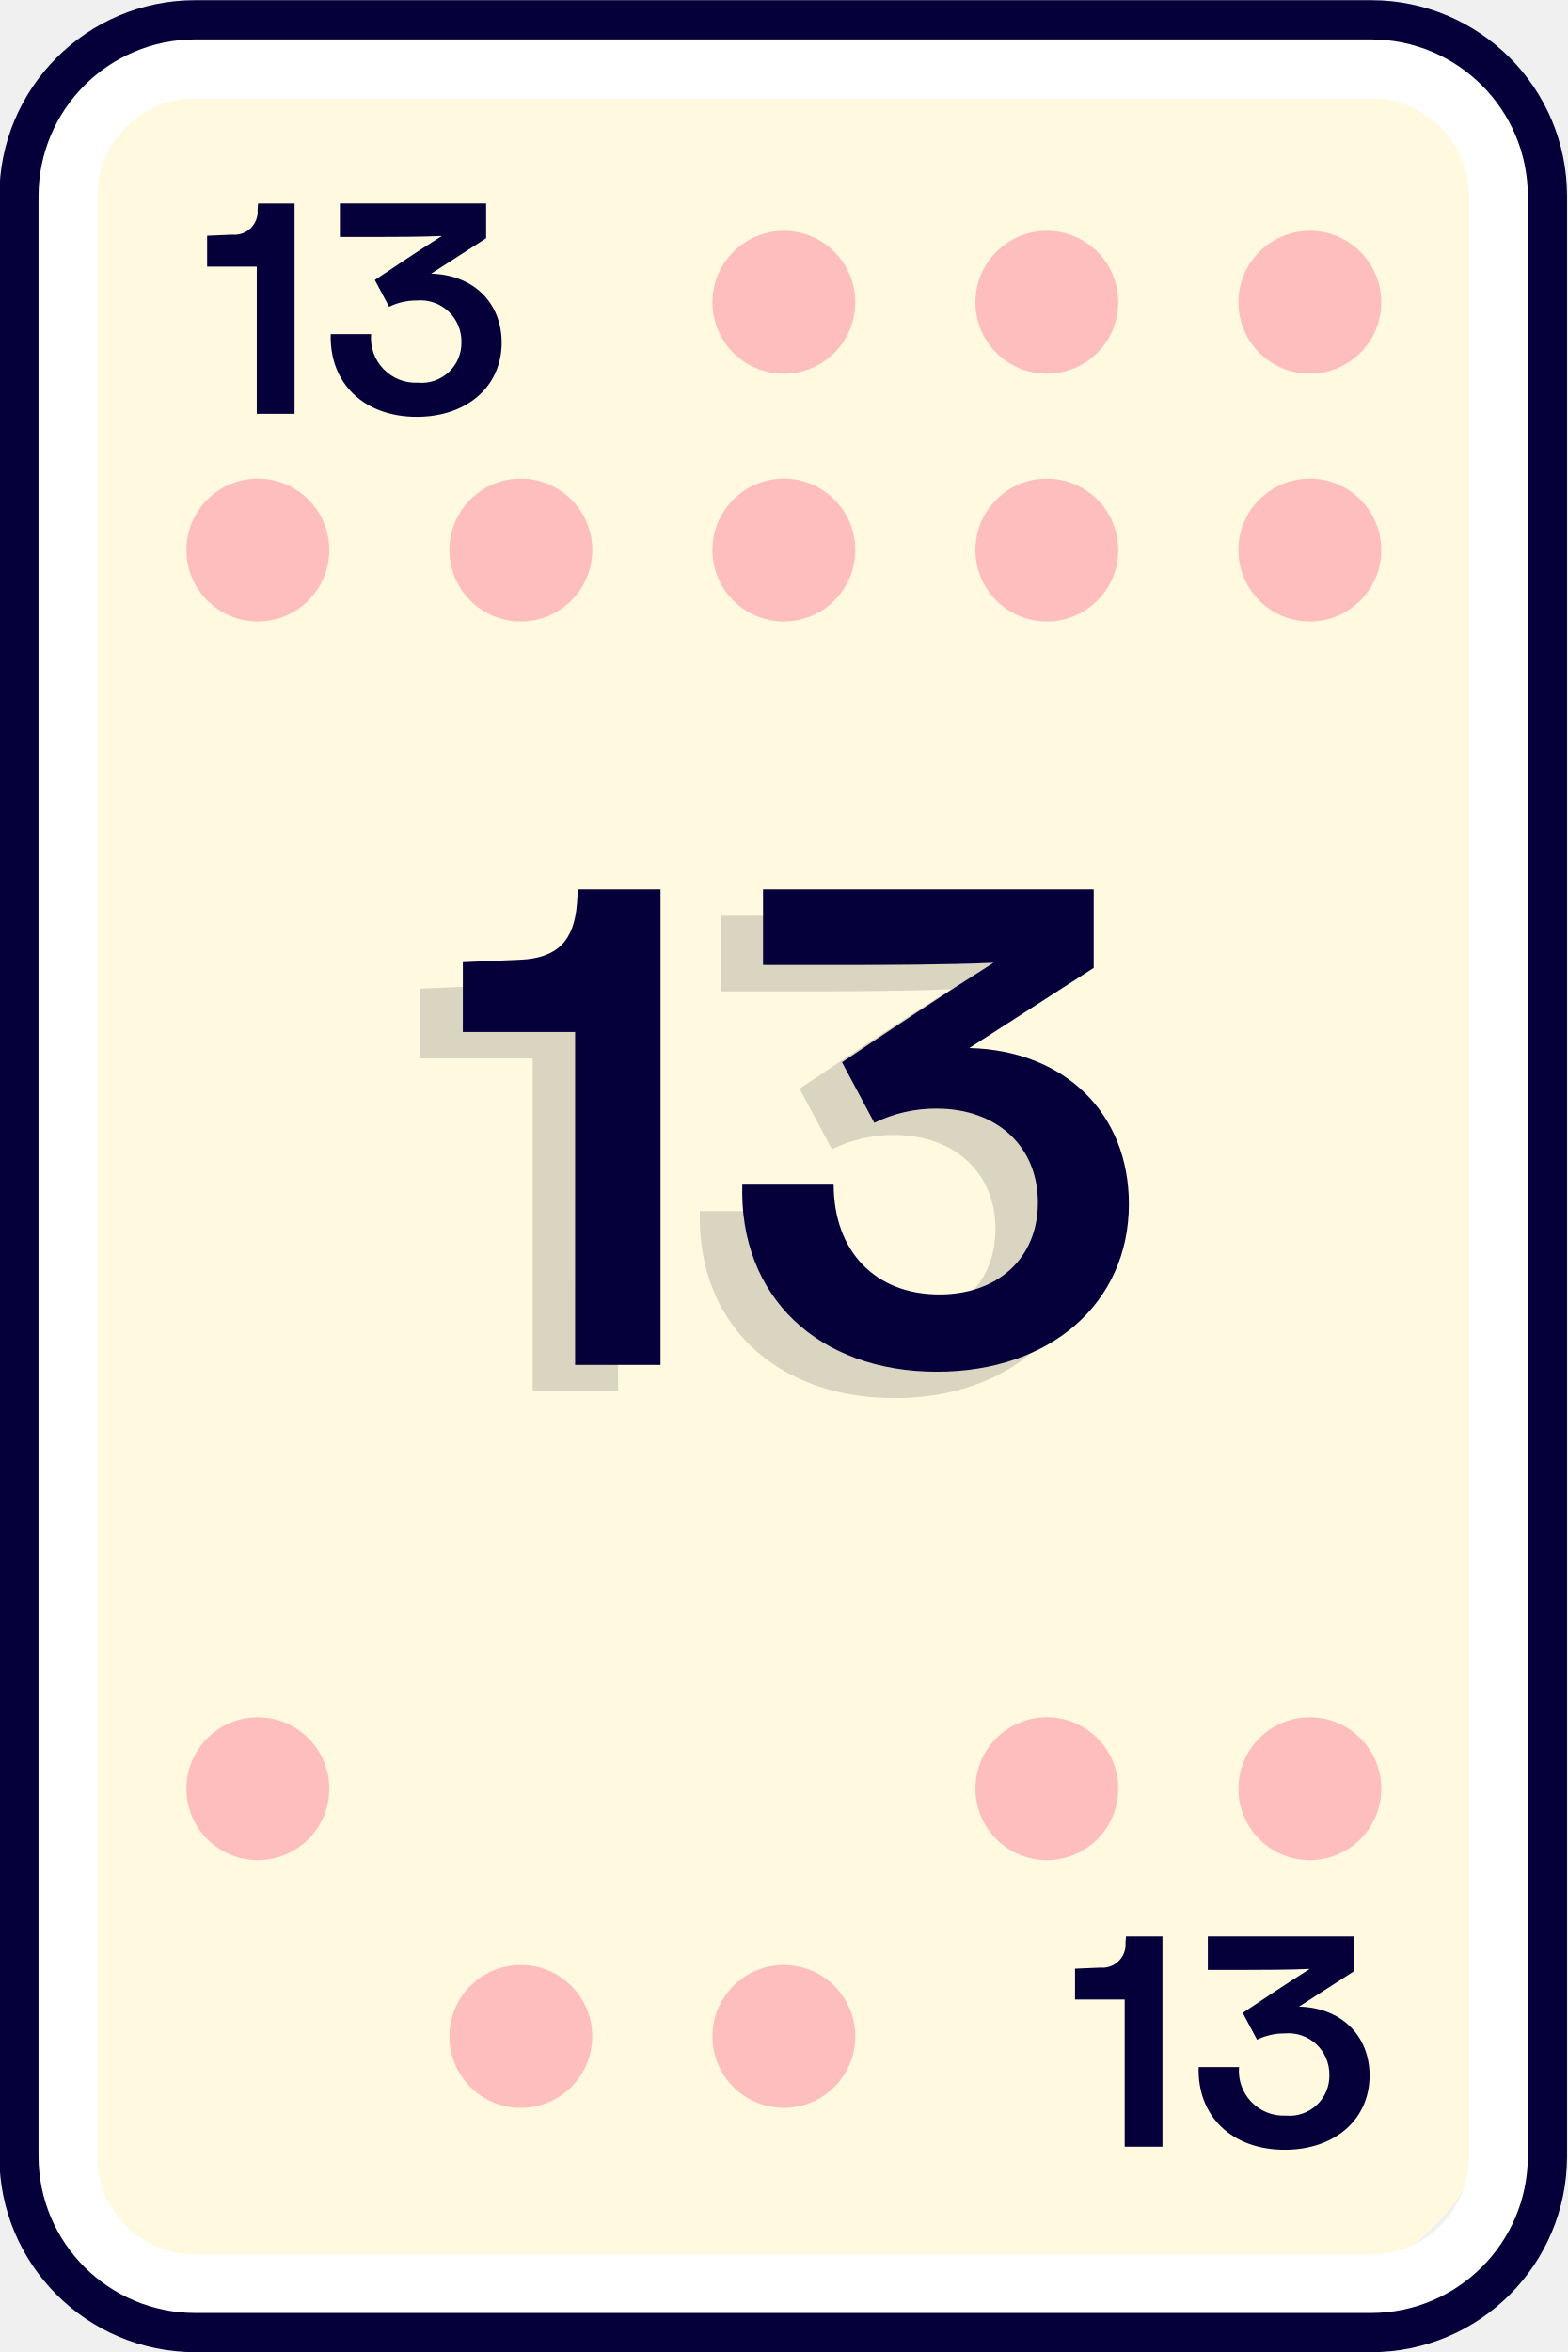
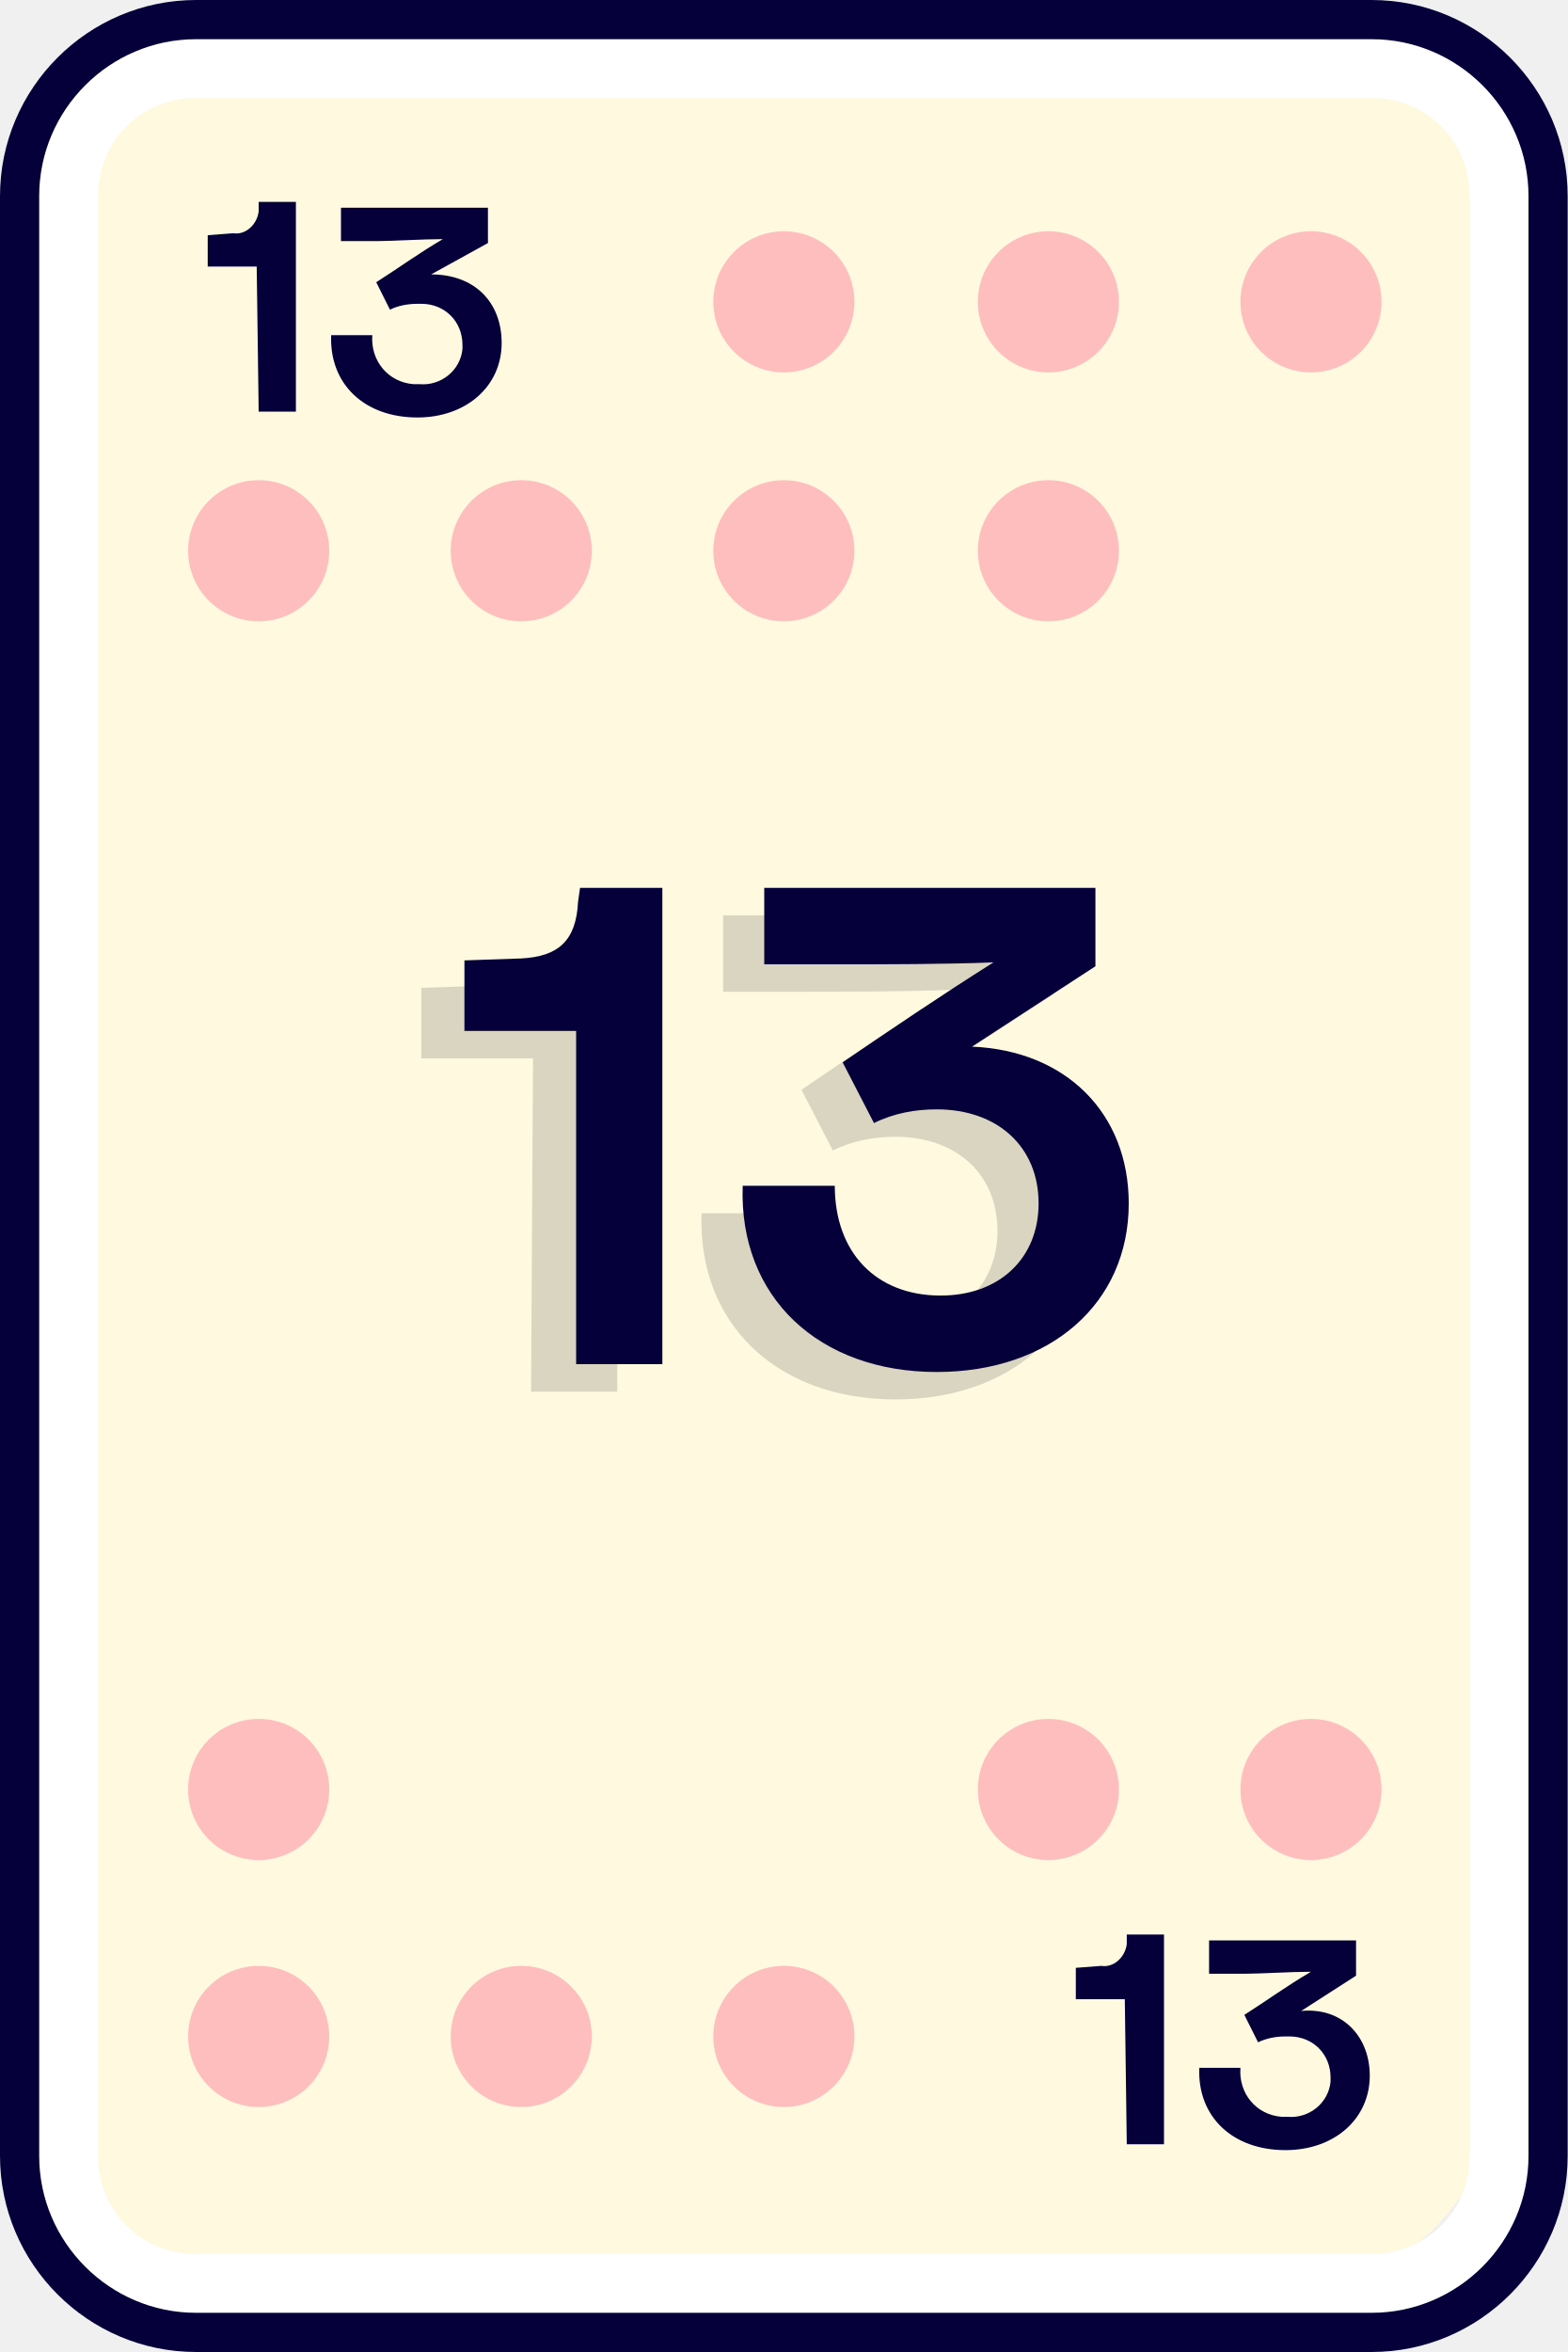
- <svg xmlns="http://www.w3.org/2000/svg" id="Layer_1" data-name="Layer 1" viewBox="0 0 120 180">
-   <defs>
-     <style>
-       .cls-1 {
-         fill: #fff9df;
-       }
- 
-       .cls-2 {
-         fill: #ffbebe;
-       }
- 
-       .cls-3 {
-         fill: #050039;
-       }
- 
-       .cls-4 {
-         opacity: 0.19;
-       }
- 
-       .cls-5 {
-         fill: #3d3d3d;
-       }
- 
-       .cls-6 {
-         fill: #fff;
-       }
-     </style>
-   </defs>
-   <rect class="cls-1" x="-27.376" y="33.332" width="172.563" height="111.913" rx="17.527" ry="17.527" transform="translate(148.1941 30.3834) rotate(90)" />
+ <svg xmlns="http://www.w3.org/2000/svg" version="1.1" id="Layer_1" x="0px" y="0px" viewBox="0 0 80 120" style="enable-background:new 0 0 80 120;" xml:space="preserve">
+   <style type="text/css">
+ 	.st0{fill:#FFF9DF;}
+ 	.st1{fill:#FFBEBE;}
+ 	.st2{fill:#050039;}
+ 	.st3{opacity:0.19;}
+ 	.st4{fill:#3D3D3D;}
+ 	.st5{fill:#FFFFFF;}
+ </style>
+   <path class="st0" d="M76.6,13.7v91.7c0,6.5-5.2,11.7-11.7,11.7H13.7C7.2,117,2,111.8,2,105.4V13.7C2,7.2,7.2,2,13.7,2h51.2  C71.4,2,76.6,7.2,76.6,13.7z" />
  <g>
-     <circle class="cls-2" cx="19.737" cy="42.095" r="5.467" />
-     <circle class="cls-2" cx="39.868" cy="42.095" r="5.467" />
-     <circle class="cls-2" cx="60" cy="42.095" r="5.467" />
-     <circle class="cls-2" cx="80.132" cy="42.095" r="5.467" />
-     <circle class="cls-2" cx="100.263" cy="42.095" r="5.467" />
-     <circle class="cls-2" cx="19.737" cy="136.891" r="5.467" />
-     <circle class="cls-2" cx="80.132" cy="136.891" r="5.467" />
-     <circle class="cls-2" cx="100.263" cy="136.891" r="5.467" />
-     <circle class="cls-2" cx="39.868" cy="155.85" r="5.467" />
-     <circle class="cls-2" cx="60" cy="155.85" r="5.467" />
-     <circle class="cls-2" cx="60" cy="23.135" r="5.467" />
-     <circle class="cls-2" cx="80.132" cy="23.135" r="5.467" />
-     <circle class="cls-2" cx="100.263" cy="23.135" r="5.467" />
+     <circle class="st1" cx="13.2" cy="28.1" r="3.6" />
+     <circle class="st1" cx="26.6" cy="28.1" r="3.6" />
+     <circle class="st1" cx="40" cy="28.1" r="3.6" />
+     <circle class="st1" cx="53.5" cy="28.1" r="3.6" />
+     <circle class="st1" cx="13.2" cy="91.3" r="3.6" />
+     <circle class="st1" cx="53.5" cy="91.3" r="3.6" />
+     <circle class="st1" cx="66.9" cy="91.3" r="3.6" />
+     <circle class="st1" cx="13.2" cy="103.9" r="3.6" />
+     <circle class="st1" cx="26.6" cy="103.9" r="3.6" />
+     <circle class="st1" cx="40" cy="103.9" r="3.6" />
+     <circle class="st1" cx="40" cy="15.4" r="3.6" />
+     <circle class="st1" cx="53.5" cy="15.4" r="3.6" />
+     <circle class="st1" cx="66.9" cy="15.4" r="3.6" />
  </g>
  <g>
-     <path class="cls-3" d="M19.655,20.403H15.854V18.041l1.93-.082a1.771,1.771,0,0,0,1.934-1.897l.034-.488h2.794V31.67H19.654Z" />
-     <path class="cls-3" d="M38.4,26.224c0,3.353-2.656,5.677-6.496,5.677-4.012,0-6.699-2.532-6.589-6.331h3.092a3.424,3.424,0,0,0,3.575,3.716,3.053,3.053,0,0,0,3.339-3.111A3.139,3.139,0,0,0,31.89,22.996a4.741,4.741,0,0,0-2.107.48L28.692,21.428c1.672-1.122,3.35-2.245,5.13-3.368-1.518.071-3.898.075-4.938.075H26.017V15.573H37.21v2.661l-4.211,2.712C36.244,21.027,38.4,23.17,38.4,26.224Z" />
+     <path class="st2" d="M13.1,13.6h-2.5V12l1.3-0.1c0.6,0.1,1.2-0.4,1.3-1.1c0-0.1,0-0.1,0-0.2l0-0.3h1.9v10.7h-1.9L13.1,13.6z" />
+     <path class="st2" d="M25.6,17.5c0,2.2-1.8,3.8-4.3,3.8c-2.7,0-4.5-1.7-4.4-4.2H19c-0.1,1.3,0.8,2.4,2.1,2.5c0.1,0,0.2,0,0.3,0   c1.1,0.1,2.1-0.7,2.2-1.8c0-0.1,0-0.2,0-0.2c0-1.2-0.9-2.1-2.1-2.1c-0.1,0-0.2,0-0.2,0c-0.5,0-1,0.1-1.4,0.3l-0.7-1.4   c1.1-0.7,2.2-1.5,3.4-2.2c-1,0-2.6,0.1-3.3,0.1h-1.9v-1.7h7.5v1.8L22,14C24.2,14,25.6,15.4,25.6,17.5z" />
  </g>
  <g>
-     <path class="cls-3" d="M86.091,153.025H82.29v-2.362l1.93-.082a1.772,1.772,0,0,0,1.934-1.897l.034-.488h2.794V164.292H86.09Z" />
-     <path class="cls-3" d="M104.836,158.846c0,3.353-2.656,5.677-6.496,5.677-4.012,0-6.699-2.532-6.589-6.331h3.092a3.424,3.424,0,0,0,3.575,3.716,3.053,3.053,0,0,0,3.339-3.111,3.14,3.14,0,0,0-3.431-3.178,4.742,4.742,0,0,0-2.106.48L95.128,154.05c1.672-1.122,3.35-2.245,5.13-3.368-1.519.071-3.898.075-4.938.075H92.453v-2.562h11.192v2.661l-4.211,2.712C102.679,153.649,104.836,155.792,104.836,158.846Z" />
+     <path class="st2" d="M57.4,102h-2.5v-1.6l1.3-0.1c0.6,0.1,1.2-0.4,1.3-1.1c0-0.1,0-0.1,0-0.2l0-0.3h1.9v10.7h-1.9L57.4,102z" />
+     <path class="st2" d="M69.9,105.9c0,2.2-1.8,3.8-4.3,3.8c-2.7,0-4.5-1.7-4.4-4.2h2.1c-0.1,1.3,0.8,2.4,2.1,2.5c0.1,0,0.2,0,0.3,0   c1.1,0.1,2.1-0.7,2.2-1.8c0-0.1,0-0.2,0-0.2c0-1.2-0.9-2.1-2.1-2.1c-0.1,0-0.2,0-0.2,0c-0.5,0-1,0.1-1.4,0.3l-0.7-1.4   c1.1-0.7,2.2-1.5,3.4-2.2c-1,0-2.6,0.1-3.3,0.1h-1.9v-1.7h7.5v1.8l-2.8,1.8C68.5,102.4,69.9,103.9,69.9,105.9z" />
  </g>
-   <g class="cls-4">
-     <path class="cls-5" d="M40.774,81.001H32.179V75.659l4.364-.186c2.841-.121,7.929-1.421,8.148-4.292l1.417-1.102h1.203v36.4H40.773Z" />
-     <path class="cls-5" d="M83.161,94.163c0,7.582-6.008,12.837-14.69,12.837-9.072,0-15.151-5.726-14.902-14.315h6.993c.012,5.137,3.224,8.402,8.084,8.402,4.524,0,7.551-2.812,7.551-7.037,0-4.279-3.12-7.186-7.759-7.186a10.695,10.695,0,0,0-4.762,1.089l-2.47-4.634c3.78-2.54,7.574-5.079,11.602-7.618-3.435.162-8.816.17-11.166.17H55.158v-5.791H80.468v6.016l-9.523,6.134C78.283,82.413,83.161,87.257,83.161,94.163Z" />
+   <g class="st3">
+     <path class="st4" d="M27.2,54h-5.7v-3.6l2.9-0.1c1.9-0.1,5.3-0.9,5.4-2.9l0.9-0.7h0.8V71h-4.4L27.2,54z" />
+     <path class="st4" d="M55.5,62.8c0,5.1-4,8.6-9.8,8.6c-6,0-10.1-3.8-9.9-9.5h4.7c0,3.4,2.1,5.6,5.4,5.6c3,0,5-1.9,5-4.7   c0-2.9-2.1-4.8-5.2-4.8c-1.1,0-2.2,0.2-3.2,0.7l-1.6-3.1c2.5-1.7,5-3.4,7.7-5.1c-2.3,0.1-5.9,0.1-7.4,0.1h-4.3v-3.9h16.9v4   l-6.3,4.1C52.2,54.9,55.5,58.2,55.5,62.8z" />
  </g>
  <g>
-     <path class="cls-6" d="M104.955,7.53a7.501,7.501,0,0,1,7.494,7.492V165.038a7.501,7.501,0,0,1-7.494,7.492H14.943a7.501,7.501,0,0,1-7.494-7.492V15.021A7.501,7.501,0,0,1,14.943,7.53h90.012m0-7.5H14.943A14.993,14.993,0,0,0-.051,15.021V165.038A14.993,14.993,0,0,0,14.943,180.03h90.012a14.993,14.993,0,0,0,14.994-14.992V15.021A14.993,14.993,0,0,0,104.955.03Z" />
-     <path class="cls-3" d="M104.955,3.015a12.006,12.006,0,0,1,11.994,11.992V165.023a12.007,12.007,0,0,1-11.994,11.992H14.943A12.007,12.007,0,0,1,2.949,165.023V15.006A12.007,12.007,0,0,1,14.943,3.015h90.012m0-3H14.943A14.993,14.993,0,0,0-.051,15.006V165.023a14.993,14.993,0,0,0,14.994,14.992h90.012a14.993,14.993,0,0,0,14.994-14.992V15.006A14.993,14.993,0,0,0,104.955.015Z" />
+     <path class="st5" d="M70,5c2.8,0,5,2.2,5,5v100c0,2.8-2.2,5-5,5H10c-2.8,0-5-2.2-5-5V10c0-2.8,2.2-5,5-5H70 M70,0H10   C4.5,0,0,4.5,0,10v100c0,5.5,4.5,10,10,10c0,0,0,0,0,0h60c5.5,0,10-4.5,10-10V10C80,4.5,75.5,0,70,0z" />
+     <path class="st2" d="M70,2c4.4,0,8,3.6,8,8v100c0,4.4-3.6,8-8,8H10c-4.4,0-8-3.6-8-8V10c0-4.4,3.6-8,8-8H70 M70,0H10   C4.5,0,0,4.5,0,10v100c0,5.5,4.5,10,10,10h60c5.5,0,10-4.5,10-10V10C80,4.5,75.5,0,70,0z" />
  </g>
  <g>
-     <path class="cls-3" d="M44.024,78.978H35.429V73.637l4.364-.186c2.841-.121,4.153-1.421,4.372-4.292l.078-1.102h6.317v36.4H44.023Z" />
-     <path class="cls-3" d="M86.411,92.141c0,7.582-6.008,12.837-14.69,12.837-9.072,0-15.151-5.726-14.902-14.315h6.993c.012,5.137,3.224,8.402,8.084,8.402,4.524,0,7.551-2.812,7.551-7.037,0-4.279-3.12-7.186-7.759-7.186A10.694,10.694,0,0,0,66.925,85.93l-2.47-4.634c3.78-2.54,7.574-5.079,11.602-7.618-3.435.162-8.816.17-11.166.17H58.408V68.057H83.718v6.016l-9.523,6.134C81.533,80.391,86.411,85.234,86.411,92.141Z" />
+     <path class="st2" d="M29.4,52.6h-5.7v-3.6l2.9-0.1c1.9-0.1,2.8-0.9,2.9-2.9l0.1-0.7h4.2v24.3h-4.4L29.4,52.6z" />
+     <path class="st2" d="M57.6,61.4c0,5.1-4,8.6-9.8,8.6c-6,0-10.1-3.8-9.9-9.5h4.7c0,3.4,2.1,5.6,5.4,5.6c3,0,5-1.9,5-4.7   c0-2.9-2.1-4.8-5.2-4.8c-1.1,0-2.2,0.2-3.2,0.7L43,54.2c2.5-1.7,5-3.4,7.7-5.1c-2.3,0.1-5.9,0.1-7.4,0.1H39v-3.9h16.9v4l-6.3,4.1   C54.4,53.6,57.6,56.8,57.6,61.4z" />
  </g>
</svg>
